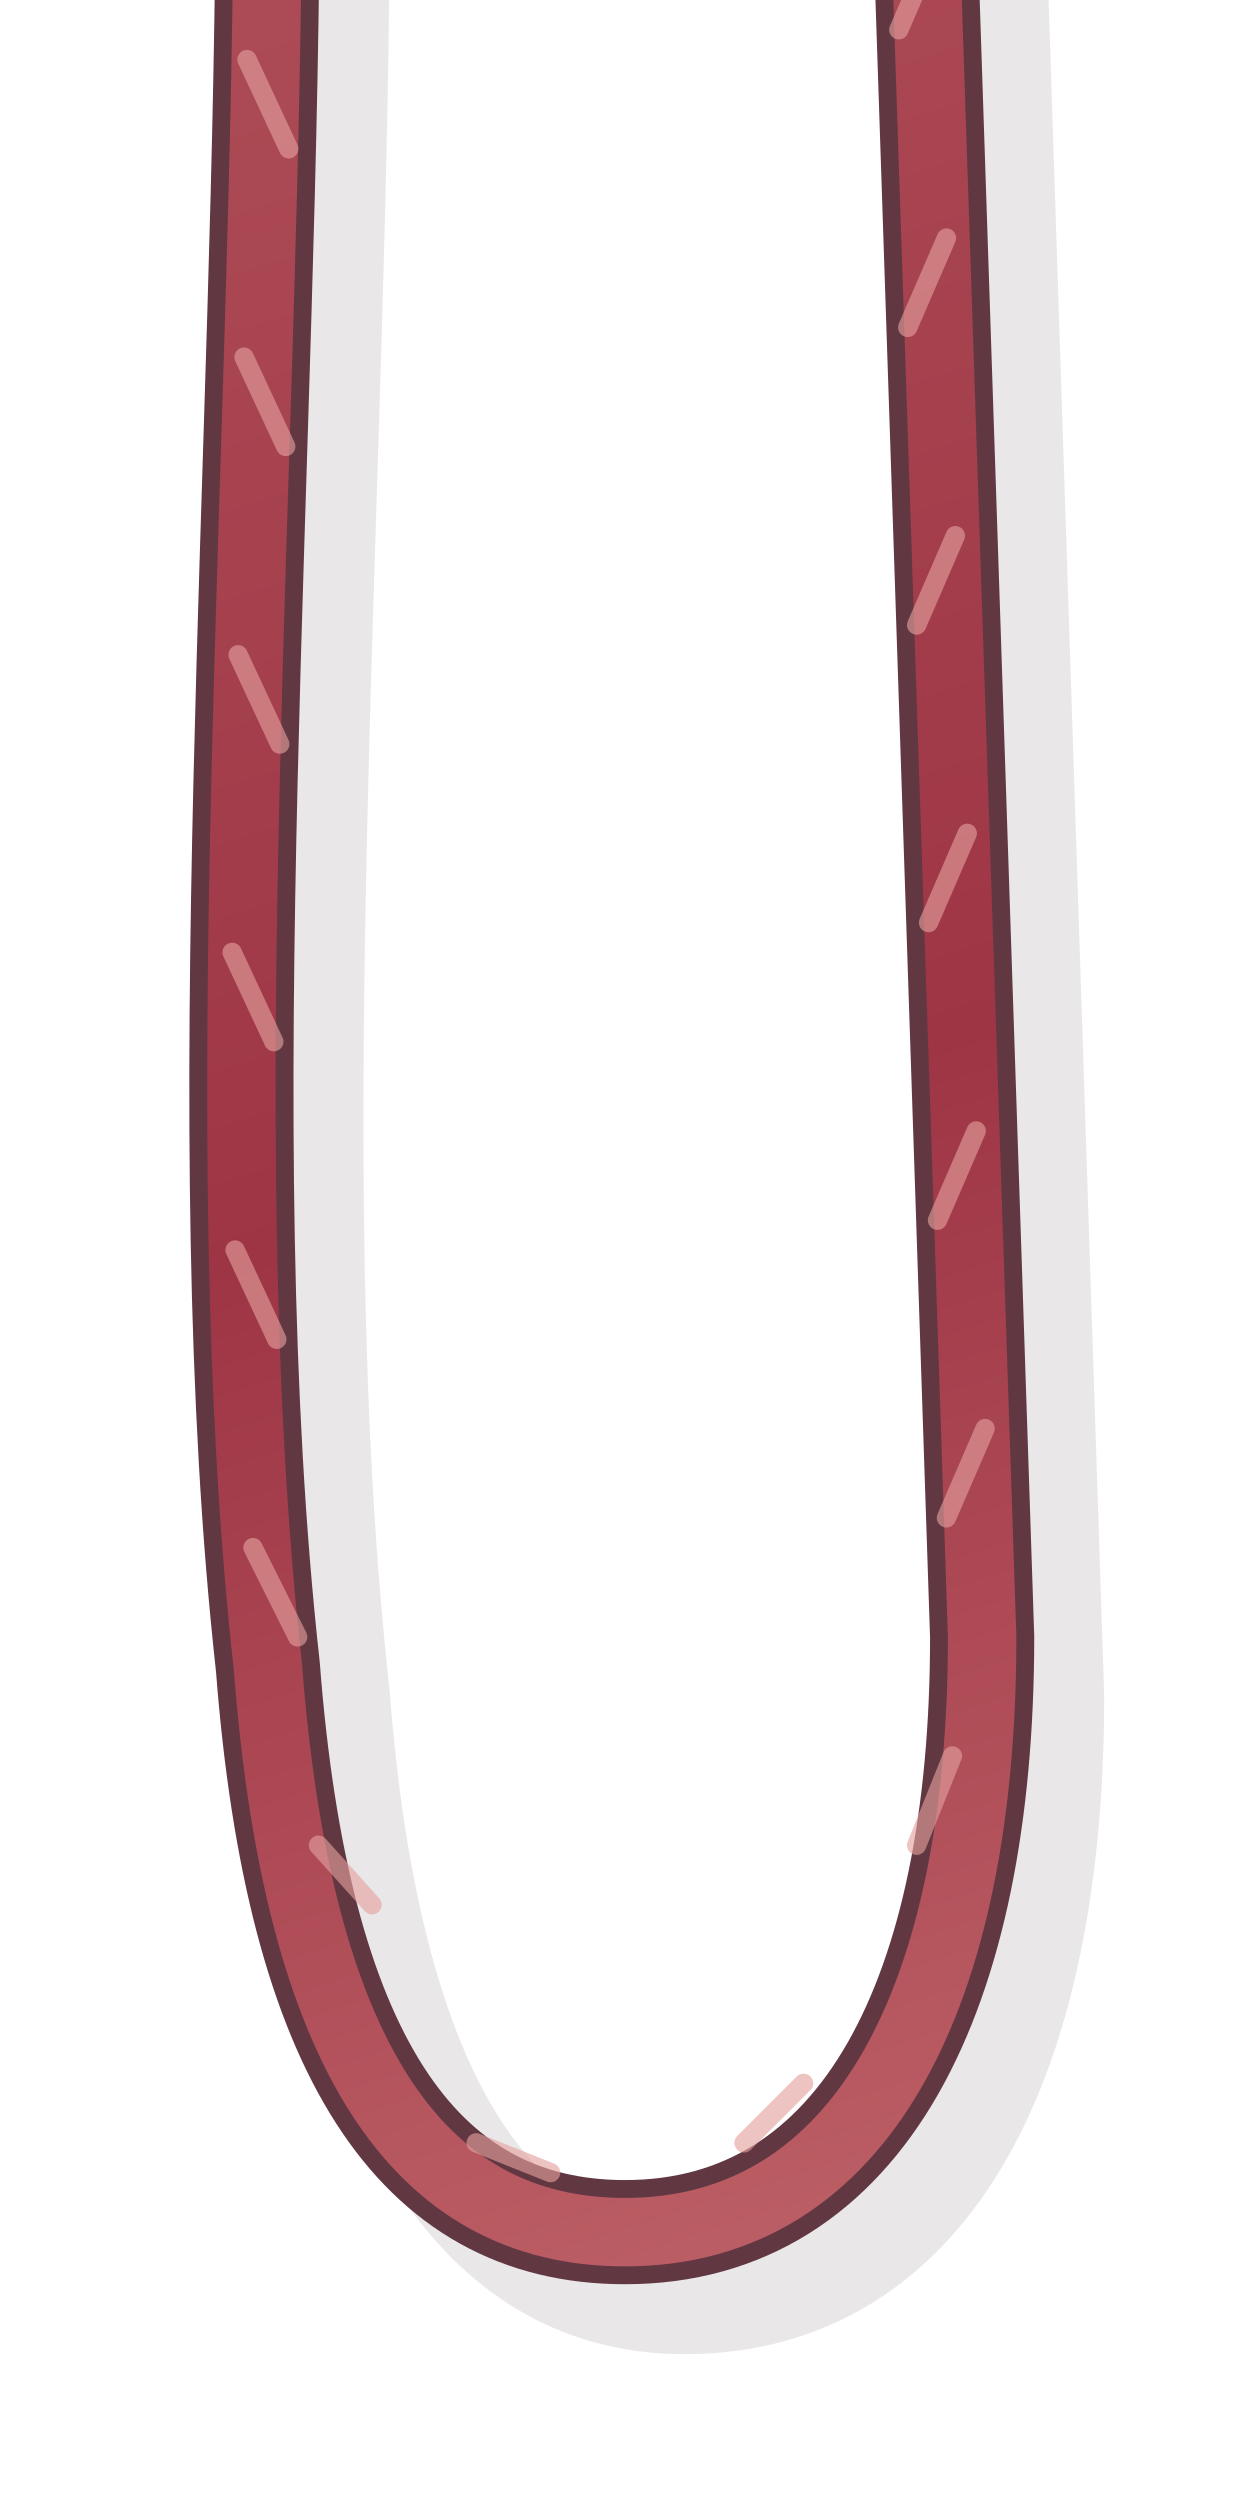
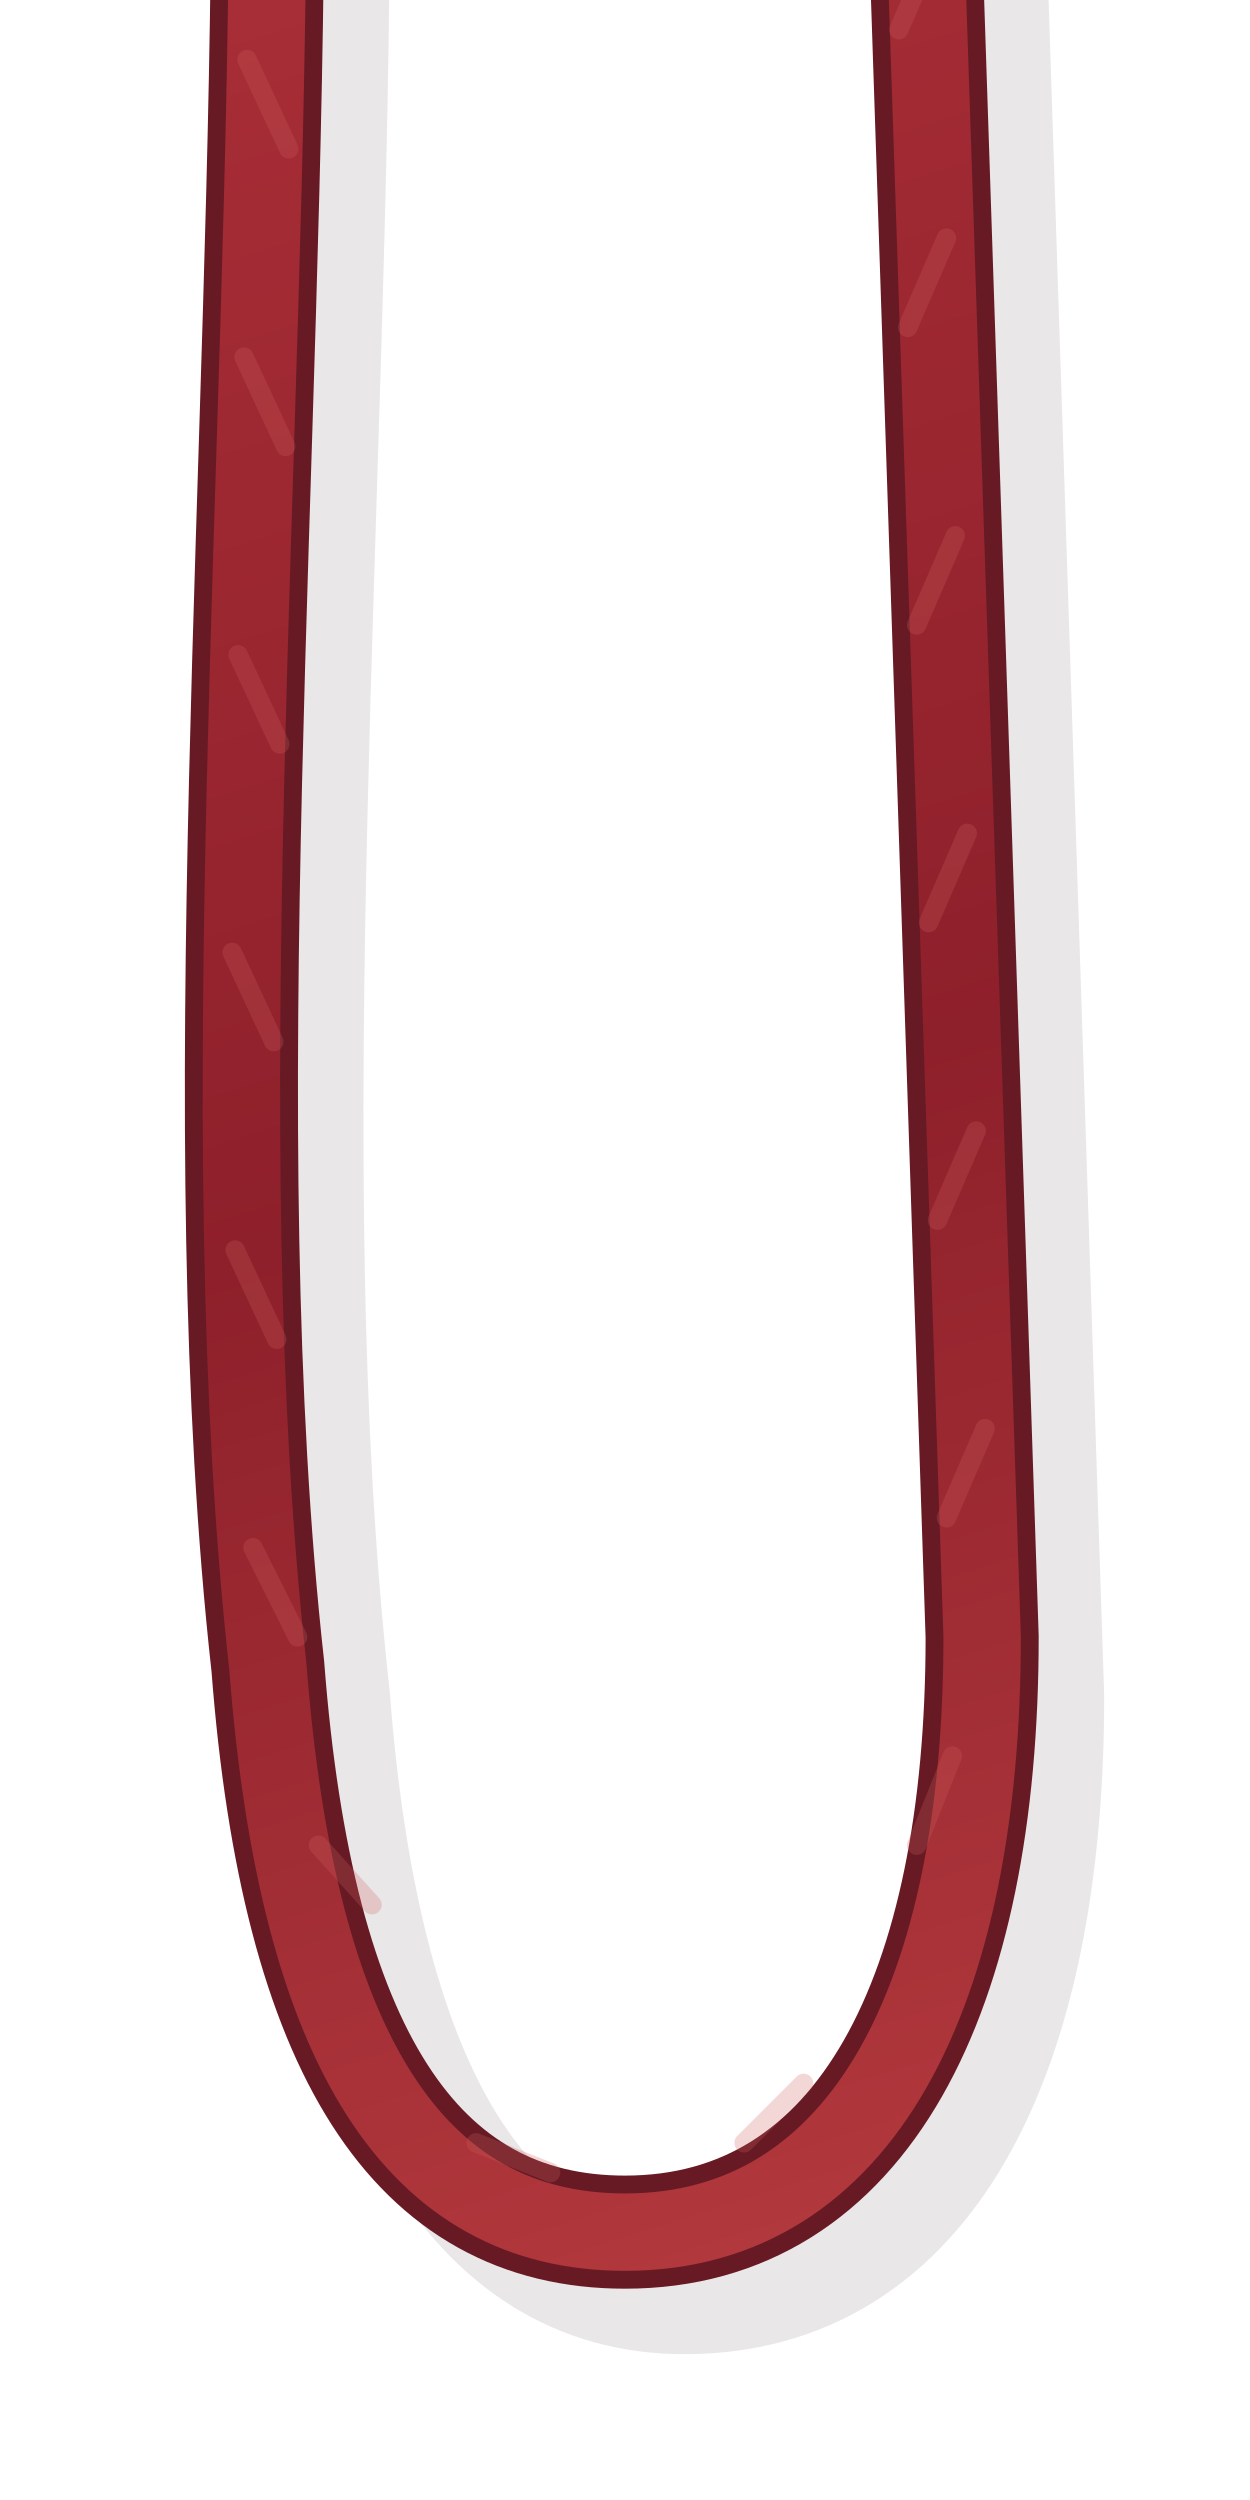
<svg xmlns="http://www.w3.org/2000/svg" width="42" height="84" viewBox="0 0 42 84" fill="none">
  <defs>
    <linearGradient id="cord" x1="10" y1="0" x2="34" y2="76" gradientUnits="userSpaceOnUse">
-       <stop stop-color="#ac4b55" />
-       <stop offset=".5" stop-color="#9e3545" />
-       <stop offset="1" stop-color="#be6167" />
+       <stop stop-color="#a72d36" />
+       <stop offset=".5" stop-color="#8e202b" />
+       <stop offset="1" stop-color="#b43a3e" />
    </linearGradient>
  </defs>
  <path d="M10-5C10 15 8 38 10 56C11 69 15 76 22 76C30 76 34 68 34 56L32-5" stroke="#47343b" stroke-opacity=".12" stroke-width="4.2" transform="translate(1 1)" />
-   <path d="M9-5C9 15 7 38 9 56C10 69 14 75 21 75C29 75 33 67 33 55L31-5" stroke="#613742" stroke-width="3.5" stroke-linecap="round" />
-   <path d="M9-5C9 15 7 38 9 56C10 69 14 75 21 75C29 75 33 67 33 55L31-5" stroke="url(#cord)" stroke-width="2.3" stroke-linecap="round" />
-   <path d="M8.3 2L9.7 5M8.2 12L9.6 15M8 22L9.4 25M7.8 32L9.2 35M7.9 42L9.3 45M8.5 52L10 55M10.7 62L12.5 64M16 72L18.5 73M25 72L27 70M30.8 62L32 59M31.8 51L33.1 48M31.5 41L32.8 38M31.2 31L32.5 28M30.8 21L32.1 18M30.5 11L31.8 8M30.2 1L31.5-2" stroke="#e4a09c" stroke-opacity=".62" stroke-width=".65" stroke-linecap="round" />
+   <path d="M9-5C9 15 7 38 9 56C10 69 14 75 21 75C29 75 33 67 33 55L31-5" stroke="#671a24" stroke-width="3.8" stroke-linecap="round" />
+   <path d="M9-5C9 15 7 38 9 56C10 69 14 75 21 75C29 75 33 67 33 55L31-5" stroke="url(#cord)" stroke-width="2.6" stroke-linecap="round" />
+   <path d="M8.3 2L9.7 5M8.2 12L9.6 15M8 22L9.4 25M7.8 32L9.2 35M7.9 42L9.3 45M8.5 52L10 55M10.7 62L12.5 64M16 72L18.5 73M25 72L27 70M30.8 62L32 59M31.8 51L33.1 48M31.5 41L32.8 38M31.2 31L32.5 28M30.8 21L32.1 18M30.5 11L31.8 8M30.2 1L31.5-2" stroke="#d36361" stroke-opacity=".25" stroke-width=".65" stroke-linecap="round" />
</svg>
